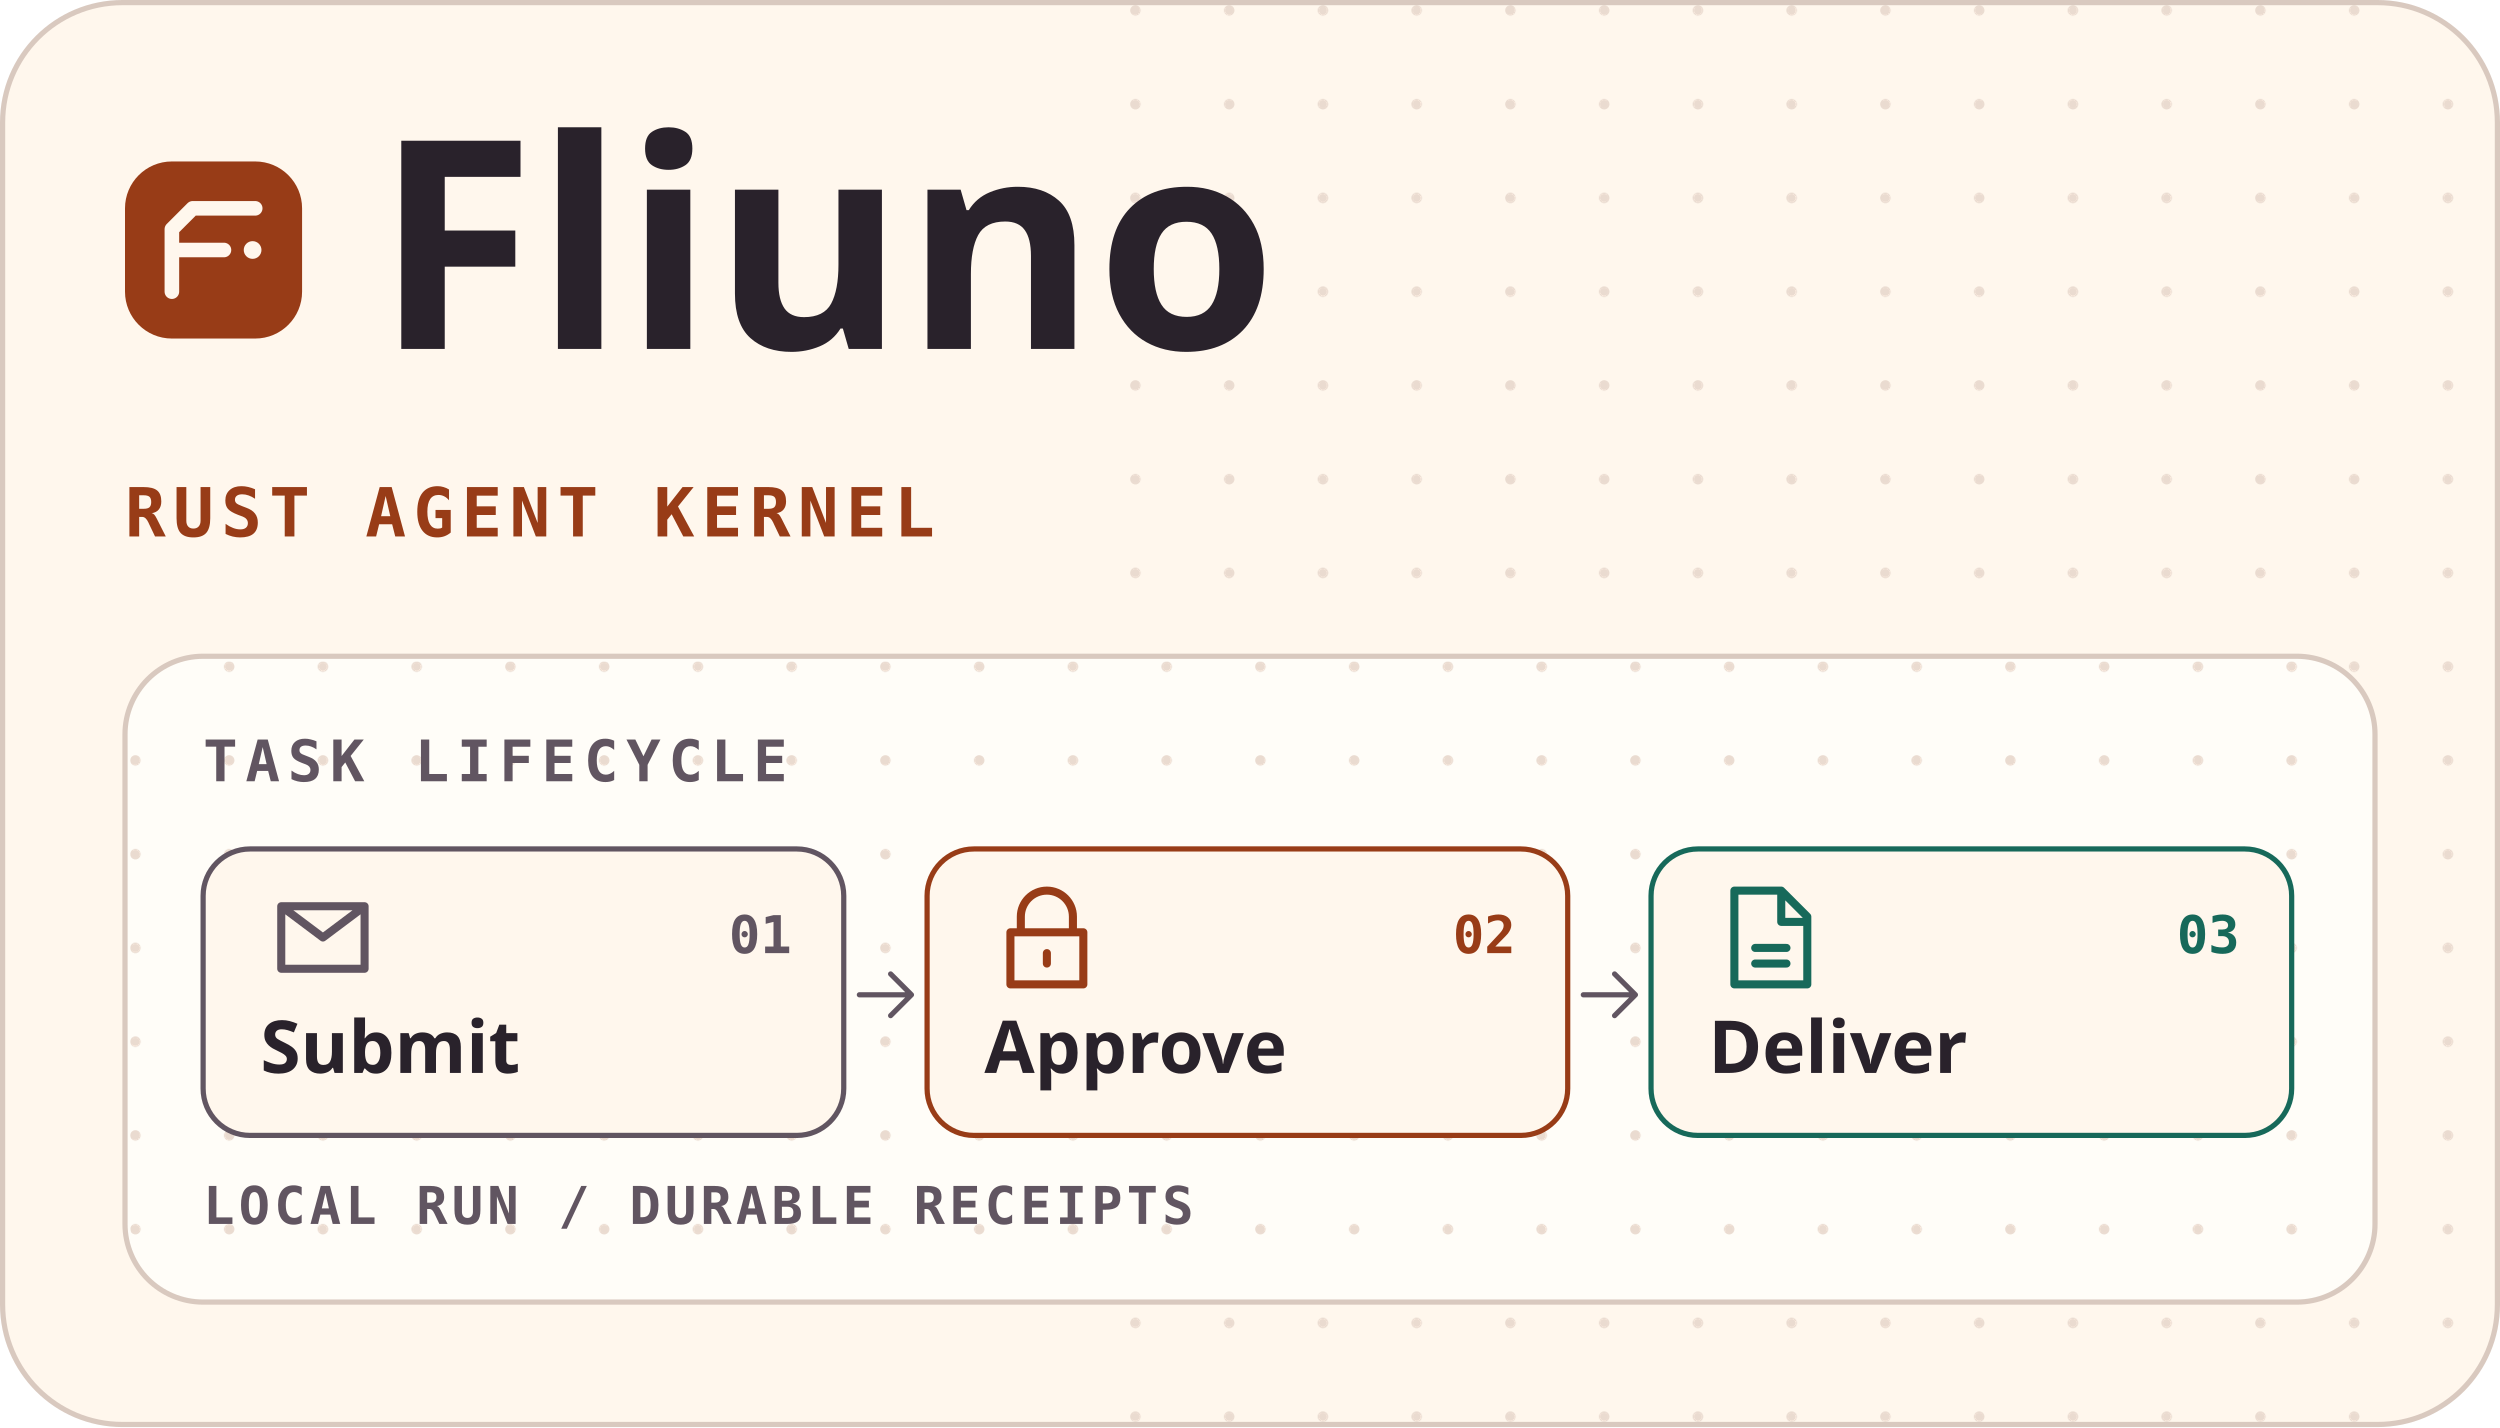
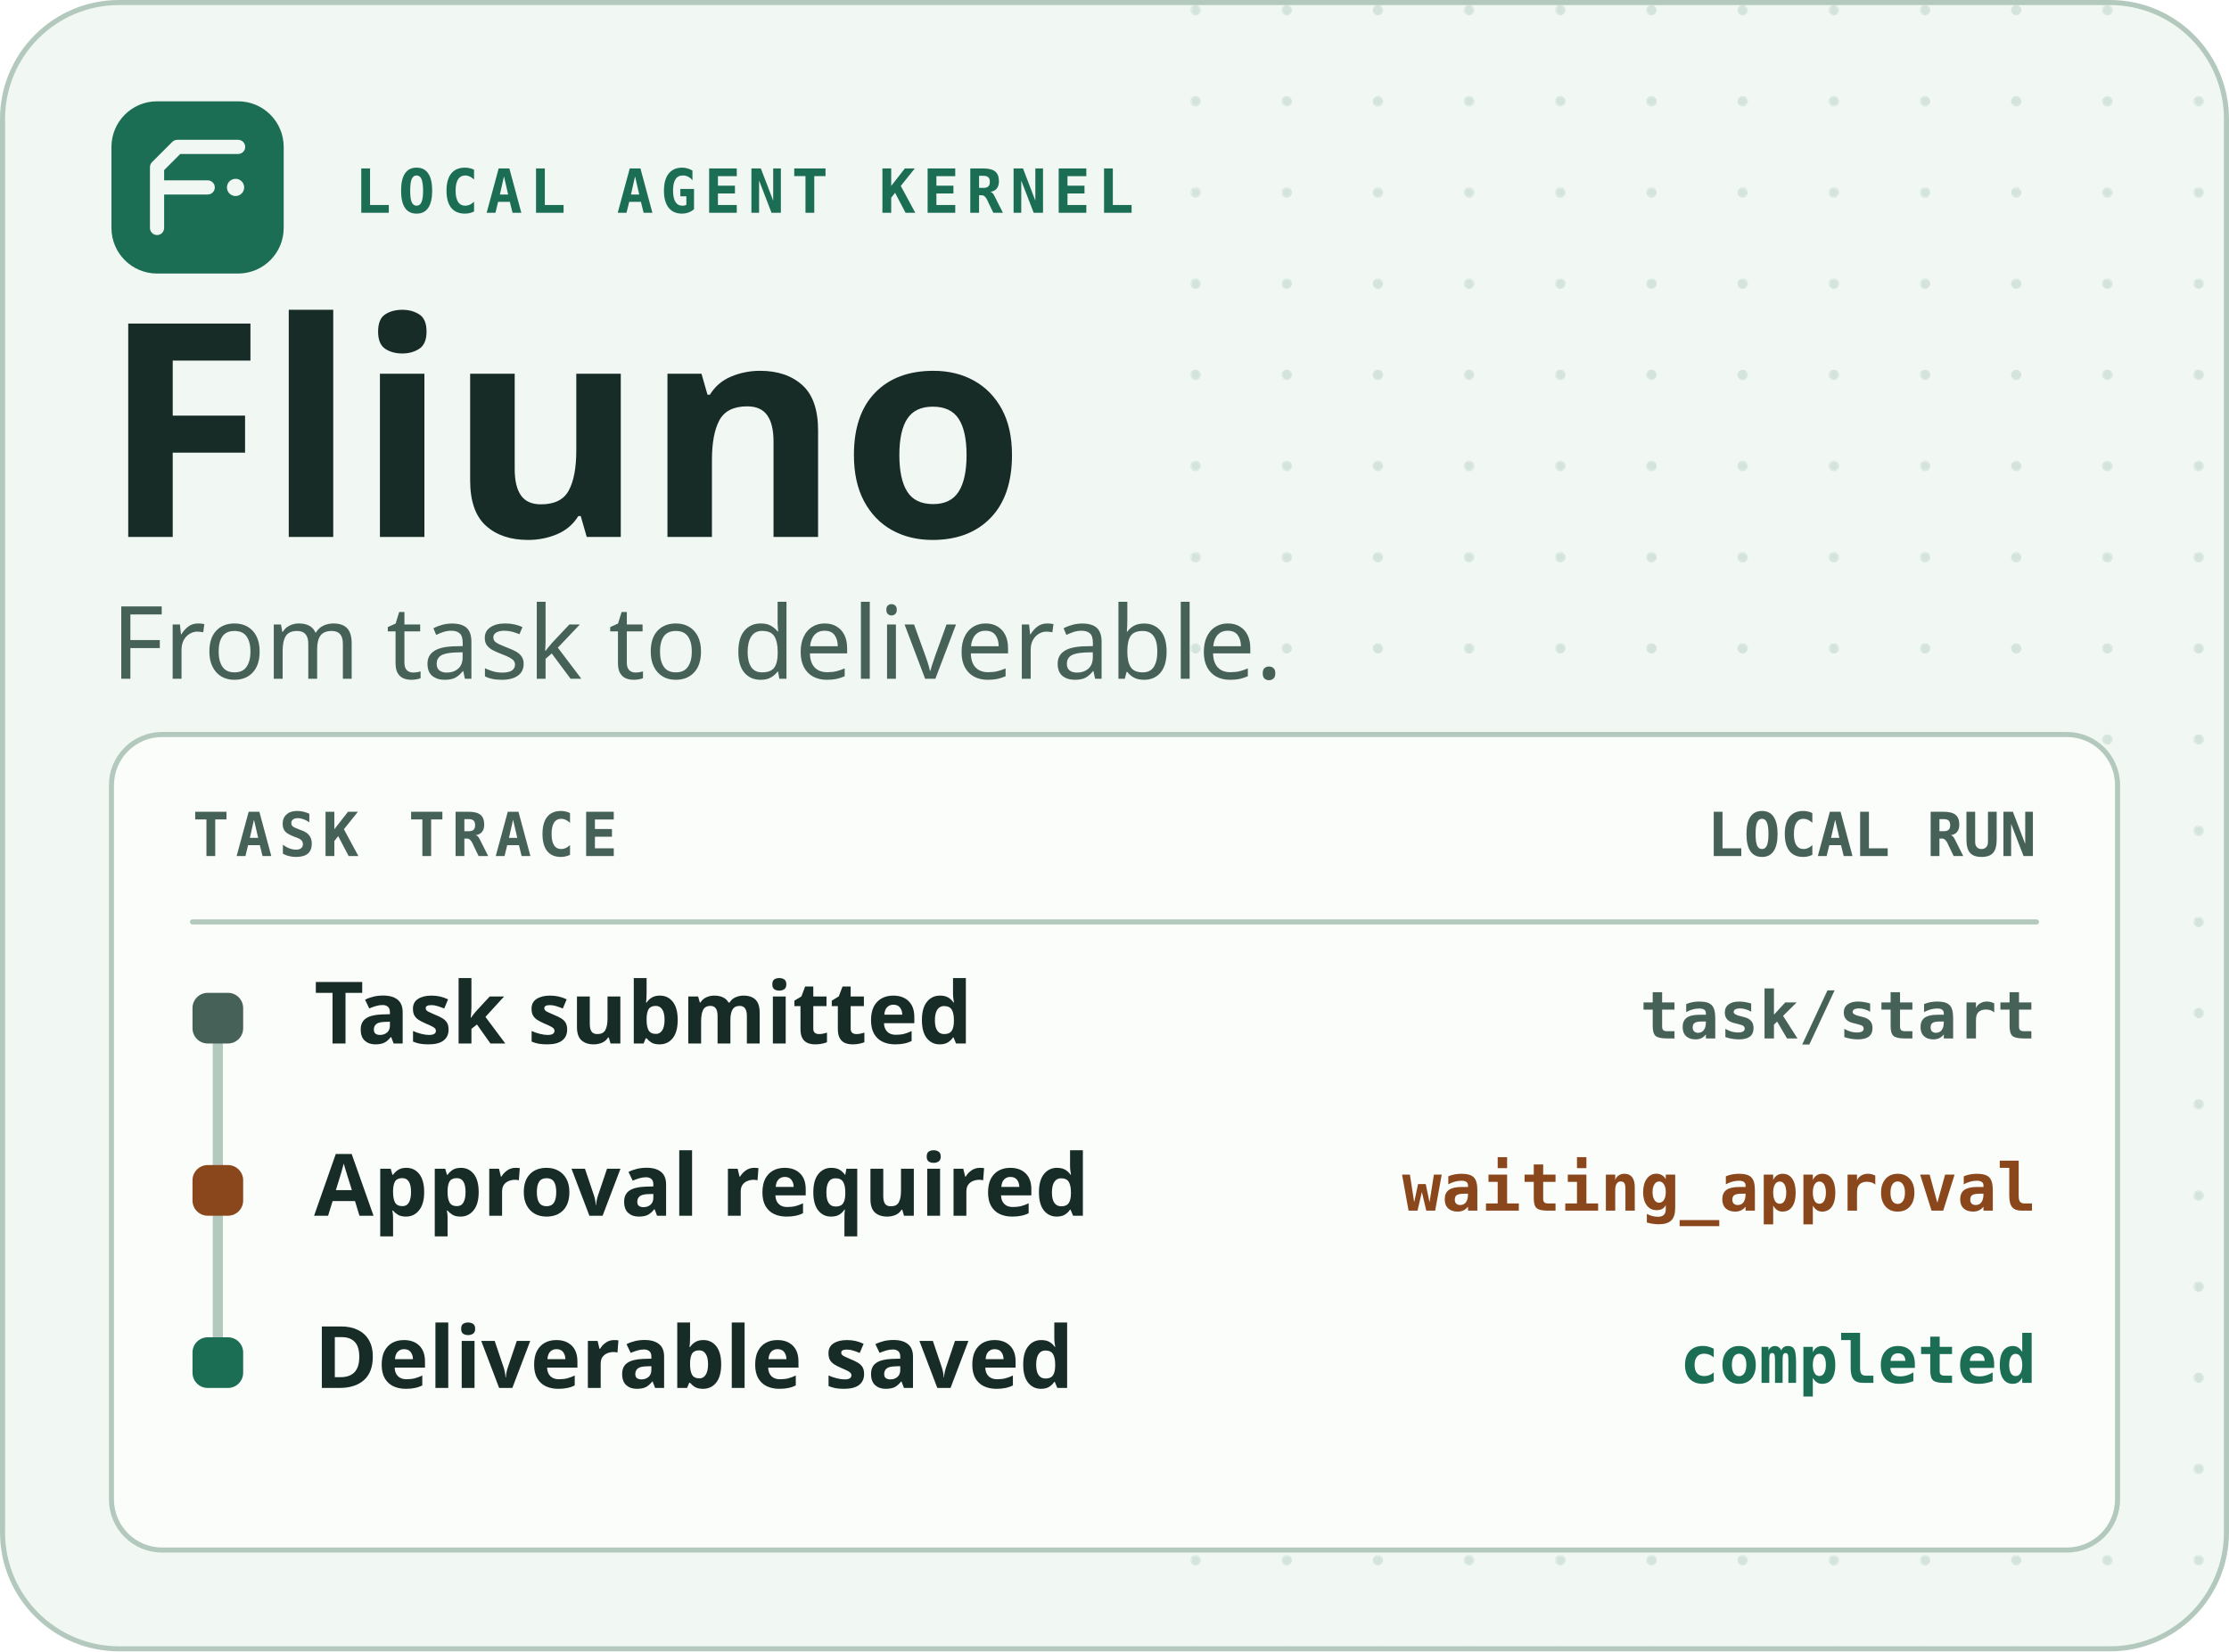
- <svg xmlns="http://www.w3.org/2000/svg" width="480" height="274" viewBox="0 0 480 274" role="img" aria-labelledby="title desc">
+ <svg xmlns="http://www.w3.org/2000/svg" width="440" height="326" viewBox="0 0 440 326" role="img" aria-labelledby="title desc">
  <defs>
    <clipPath id="frame">
-       <rect x="0.5" y="0.5" width="479" height="273" rx="23" fill="#fff7ed" stroke="none" />
+       <rect x="0.5" y="0.5" width="439" height="325" rx="23" fill="#f1f7f3" stroke="none" />
    </clipPath>
    <pattern id="grid" width="18" height="18" patternUnits="userSpaceOnUse">
-       <circle cx="2" cy="2" r="1" fill="#eadbd0" />
+       <circle cx="2" cy="2" r="1" fill="#d4e4dc" />
    </pattern>
  </defs>
  <g clip-path="url(#frame)">
-     <rect x="0" y="0" width="480" height="274" rx="23" fill="#fff7ed" stroke="none" />
-     <rect x="216.0" y="0" width="264.0" height="274" rx="0" fill="url(#grid)" stroke="none" />
-     <g transform="translate(24 31)">
-       <rect x="0" y="0" width="34" height="34" rx="9" fill="#983c17" stroke="none" />
-       <path d="M9 25V13l4-4h12M9 17h10" fill="none" stroke="#fff7ed" stroke-width="2.8" stroke-linecap="round" stroke-linejoin="round" />
-       <circle cx="24.5" cy="17" r="1.7" fill="#fff7ed" />
+     <rect x="0" y="0" width="440" height="326" rx="23" fill="#f1f7f3" stroke="none" />
+     <rect x="220" y="0" width="220" height="326" rx="0" fill="url(#grid)" stroke="none" />
+     <g transform="translate(22 20)">
+       <rect x="0" y="0" width="34" height="34" rx="9" fill="#1b6e54" stroke="none" />
+       <path d="M9 25V13l4-4h12M9 17h10" fill="none" stroke="#f1f7f3" stroke-width="2.8" stroke-linecap="round" stroke-linejoin="round" />
+       <circle cx="24.5" cy="17" r="1.7" fill="#f1f7f3" />
    </g>
-     <text x="72" y="67" font-family="system-ui, 'Segoe UI', sans-serif" font-size="56" fill="#29222b" font-weight="800" letter-spacing="0" text-anchor="start">Fliuno</text>
-     <text x="24" y="103" font-family="'Cascadia Mono', Consolas, monospace" font-size="13" fill="#983c17" font-weight="650" letter-spacing="1.4" text-anchor="start">RUST AGENT KERNEL</text>
-     <g transform="translate(24 126)">
-       <rect x="0" y="0" width="432" height="124" rx="15" fill="#fffdf8" stroke="#d9c9bf" />
-       <rect x="1" y="1" width="430" height="122" rx="14" fill="url(#grid)" stroke="none" />
-       <text x="15" y="24" font-family="'Cascadia Mono', Consolas, monospace" font-size="11" fill="#615561" font-weight="650" letter-spacing="1.5" text-anchor="start">TASK LIFECYCLE</text>
-       <rect x="15" y="37" width="123" height="55" rx="9" fill="#fff7ed" stroke="#615561" />
-       <g transform="translate(26 42)">
-         <path d="M4 6h16v12H4zM4 6l8 6 8-6" fill="none" stroke="#615561" stroke-width="1.55" stroke-linecap="round" stroke-linejoin="round" />
-       </g>
-       <text x="128" y="57" font-family="'Cascadia Mono', Consolas, monospace" font-size="10" fill="#615561" font-weight="650" letter-spacing="0" text-anchor="end">01</text>
-       <text x="26" y="80" font-family="system-ui, 'Segoe UI', sans-serif" font-size="14" fill="#29222b" font-weight="650" letter-spacing="0" text-anchor="start">Submit</text>
-       <path d="M141 65h10m-4-4 4 4-4 4" fill="none" stroke="#615561" stroke-width="1" stroke-linecap="round" stroke-linejoin="round" />
-       <rect x="154" y="37" width="123" height="55" rx="9" fill="#fff7ed" stroke="#983c17" />
-       <g transform="translate(165 42)">
-         <path d="M7 11V8a5 5 0 0110 0v3M5 11h14v10H5zM12 15v2" fill="none" stroke="#983c17" stroke-width="1.55" stroke-linecap="round" stroke-linejoin="round" />
-       </g>
-       <text x="267" y="57" font-family="'Cascadia Mono', Consolas, monospace" font-size="10" fill="#983c17" font-weight="650" letter-spacing="0" text-anchor="end">02</text>
-       <text x="165" y="80" font-family="system-ui, 'Segoe UI', sans-serif" font-size="14" fill="#29222b" font-weight="650" letter-spacing="0" text-anchor="start">Approve</text>
-       <path d="M280 65h10m-4-4 4 4-4 4" fill="none" stroke="#615561" stroke-width="1" stroke-linecap="round" stroke-linejoin="round" />
-       <rect x="293" y="37" width="123" height="55" rx="9" fill="#fff7ed" stroke="#17695a" />
-       <g transform="translate(304 42)">
-         <path d="M5 3h9l5 5v13H5zM14 3v6h5M9 14h6M9 17h6" fill="none" stroke="#17695a" stroke-width="1.55" stroke-linecap="round" stroke-linejoin="round" />
-       </g>
-       <text x="406" y="57" font-family="'Cascadia Mono', Consolas, monospace" font-size="10" fill="#17695a" font-weight="650" letter-spacing="0" text-anchor="end">03</text>
-       <text x="304" y="80" font-family="system-ui, 'Segoe UI', sans-serif" font-size="14" fill="#29222b" font-weight="650" letter-spacing="0" text-anchor="start">Deliver</text>
-       <text x="15" y="109" font-family="'Cascadia Mono', Consolas, monospace" font-size="10" fill="#615561" font-weight="650" letter-spacing="0.8" text-anchor="start">LOCAL RUN  /  DURABLE RECEIPTS</text>
+     <text x="70" y="42" font-family="'Cascadia Mono', Consolas, monospace" font-size="12" fill="#1b6e54" font-weight="650" letter-spacing="1.4" text-anchor="start">LOCAL AGENT KERNEL</text>
+     <text x="20" y="106" font-family="system-ui, 'Segoe UI', sans-serif" font-size="59" fill="#172c26" font-weight="780" letter-spacing="0" text-anchor="start">Fliuno</text>
+     <text x="22" y="134" font-family="system-ui, 'Segoe UI', sans-serif" font-size="20" fill="#466158" font-weight="500" letter-spacing="0" text-anchor="start">From task to deliverable.</text>
+     <g transform="translate(22 145)">
+       <rect x="0" y="0" width="396" height="161" rx="10" fill="#fbfdfa" stroke="#b3c9be" />
+       <text x="16" y="24" font-family="'Cascadia Mono', Consolas, monospace" font-size="12" fill="#466158" font-weight="650" letter-spacing="1.3" text-anchor="start">TASK TRACE</text>
+       <text x="380" y="24" font-family="'Cascadia Mono', Consolas, monospace" font-size="12" fill="#466158" font-weight="650" letter-spacing="0" text-anchor="end">LOCAL RUN</text>
+       <path d="M16 37H380" fill="none" stroke="#b3c9be" stroke-width="1" stroke-linecap="round" stroke-linejoin="round" />
+       <path d="M21 56v68" fill="none" stroke="#b3c9be" stroke-width="2" stroke-linecap="round" stroke-linejoin="round" />
+       <rect x="16" y="51" width="10" height="10" rx="3" fill="#466158" stroke="none" />
+       <text x="40" y="61" font-family="system-ui, 'Segoe UI', sans-serif" font-size="17" fill="#172c26" font-weight="650" letter-spacing="0" text-anchor="start">Task submitted</text>
+       <text x="380" y="60" font-family="'Cascadia Mono', Consolas, monospace" font-size="13" fill="#466158" font-weight="650" letter-spacing="0" text-anchor="end">task/start</text>
+       <rect x="16" y="85" width="10" height="10" rx="3" fill="#8a471c" stroke="none" />
+       <text x="40" y="95" font-family="system-ui, 'Segoe UI', sans-serif" font-size="17" fill="#172c26" font-weight="650" letter-spacing="0" text-anchor="start">Approval required</text>
+       <text x="380" y="94" font-family="'Cascadia Mono', Consolas, monospace" font-size="13" fill="#8a471c" font-weight="650" letter-spacing="0" text-anchor="end">waiting_approval</text>
+       <rect x="16" y="119" width="10" height="10" rx="3" fill="#1b6e54" stroke="none" />
+       <text x="40" y="129" font-family="system-ui, 'Segoe UI', sans-serif" font-size="17" fill="#172c26" font-weight="650" letter-spacing="0" text-anchor="start">Deliverable saved</text>
+       <text x="380" y="128" font-family="'Cascadia Mono', Consolas, monospace" font-size="13" fill="#1b6e54" font-weight="650" letter-spacing="0" text-anchor="end">completed</text>
    </g>
  </g>
-   <rect x="0.5" y="0.5" width="479" height="273" rx="23" fill="none" stroke="#d9c9bf" />
+   <rect x="0.5" y="0.5" width="439" height="325" rx="23" fill="none" stroke="#b3c9be" />
</svg>
